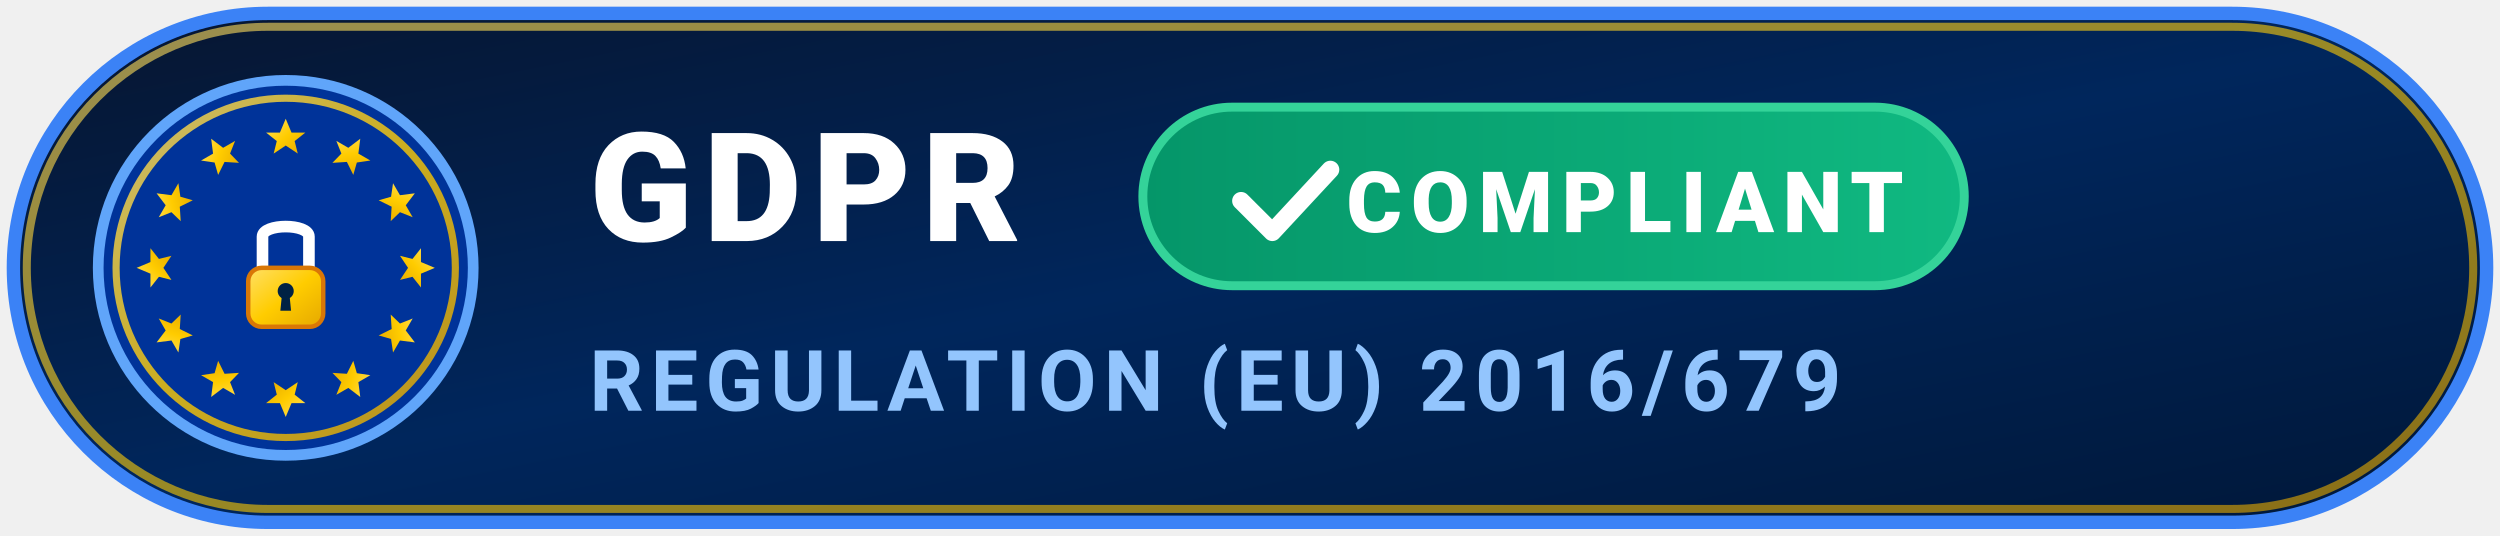
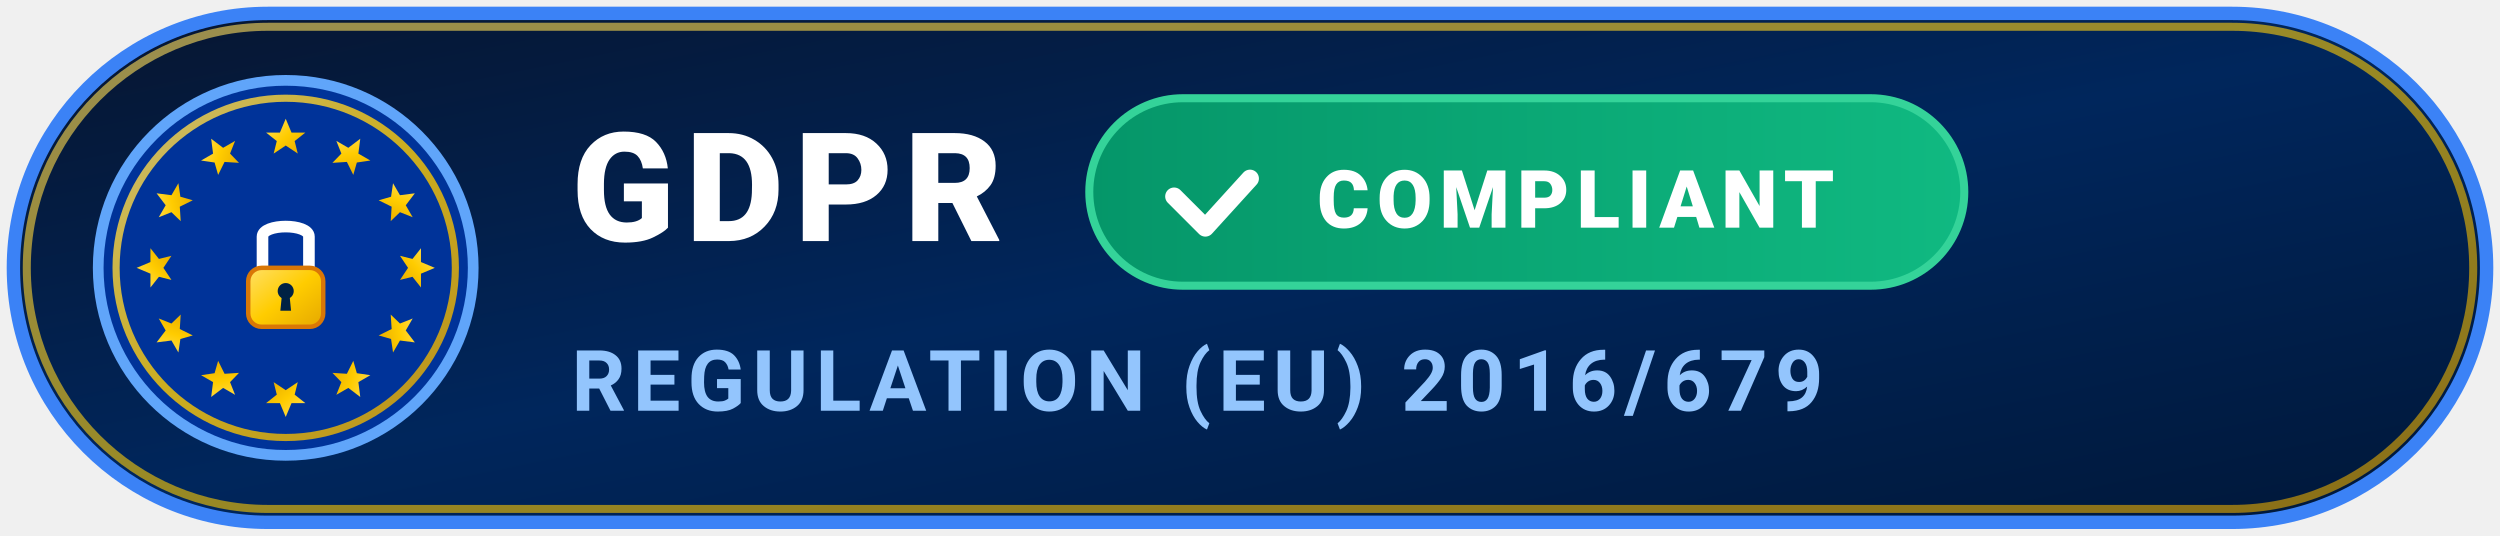
<svg xmlns="http://www.w3.org/2000/svg" viewBox="0 0 280 60" width="100%" height="100%">
  <defs>
    <linearGradient id="badgeBgGrad" x1="0%" y1="0%" x2="100%" y2="100%">
      <stop offset="0%" stop-color="#07152f" />
      <stop offset="50%" stop-color="#00265c" />
      <stop offset="100%" stop-color="#001738" />
    </linearGradient>
    <linearGradient id="goldGradLg" x1="0%" y1="0%" x2="100%" y2="100%">
      <stop offset="0%" stop-color="#FFE066" />
      <stop offset="50%" stop-color="#FFCC00" />
      <stop offset="100%" stop-color="#E5A800" />
    </linearGradient>
    <linearGradient id="emeraldPill" x1="0%" y1="0%" x2="100%" y2="0%">
      <stop offset="0%" stop-color="#059669" />
      <stop offset="100%" stop-color="#10B981" />
    </linearGradient>
    <g id="starLg">
      <polygon points="0,-2.2 0.65,-0.65 2.2,-0.65 1.0,0.3 1.35,1.7 0,0.8 -1.35,1.7 -1.0,0.3 -2.2,-0.65 -0.65,-0.65" fill="url(#goldGradLg)" />
    </g>
  </defs>
  <rect x="1.5" y="1.5" width="277" height="57" rx="28.5" fill="url(#badgeBgGrad)" stroke="#3b82f6" stroke-width="1.5" />
  <rect x="3" y="3" width="274" height="54" rx="27" fill="none" stroke="url(#goldGradLg)" stroke-width="0.9" opacity="0.6" />
  <g transform="translate(32, 30)">
    <circle cx="0" cy="0" r="21" fill="#003399" stroke="#60a5fa" stroke-width="1.2" />
    <circle cx="0" cy="0" r="19" fill="none" stroke="url(#goldGradLg)" stroke-width="0.8" opacity="0.8" />
    <use href="#starLg" transform="translate(0, -14.5)" />
    <use href="#starLg" transform="rotate(30) translate(0, -14.5)" />
    <use href="#starLg" transform="rotate(60) translate(0, -14.5)" />
    <use href="#starLg" transform="rotate(90) translate(0, -14.5)" />
    <use href="#starLg" transform="rotate(120) translate(0, -14.5)" />
    <use href="#starLg" transform="rotate(150) translate(0, -14.5)" />
    <use href="#starLg" transform="rotate(180) translate(0, -14.5)" />
    <use href="#starLg" transform="rotate(210) translate(0, -14.5)" />
    <use href="#starLg" transform="rotate(240) translate(0, -14.5)" />
    <use href="#starLg" transform="rotate(270) translate(0, -14.5)" />
    <use href="#starLg" transform="rotate(300) translate(0, -14.5)" />
    <use href="#starLg" transform="rotate(330) translate(0, -14.5)" />
    <path d="M -2.6 0 L -2.6 -3.5 C -2.6 -5 2.6 -5 2.6 -3.5 L 2.6 0" fill="none" stroke="#FFFFFF" stroke-width="1.3" stroke-linecap="round" />
    <rect x="-4.2" y="0" width="8.4" height="6.6" rx="1.5" fill="url(#goldGradLg)" stroke="#D97706" stroke-width="0.5" />
    <circle cx="0" cy="2.6" r="0.9" fill="#002244" />
    <path d="M -0.4 2.8 L 0.4 2.8 L 0.6 4.8 L -0.6 4.8 Z" fill="#002244" />
  </g>
-   <text x="66" y="27" font-family="-apple-system, BlinkMacSystemFont, 'Segoe UI', Roboto, Helvetica, Arial, sans-serif" font-weight="900" font-size="17" letter-spacing="1.2" fill="#FFFFFF">
+   <text x="64" y="27" font-family="-apple-system, BlinkMacSystemFont, 'Segoe UI', Roboto, Helvetica, Arial, sans-serif" font-weight="900" font-size="17" letter-spacing="1.2" fill="#FFFFFF">
    GDPR
  </text>
-   <g transform="translate(128, 12)">
-     <rect x="0" y="0" width="92" height="20" rx="10" fill="url(#emeraldPill)" stroke="#34D399" stroke-width="1" />
-     <path d="M 11 10.5 L 14.5 14 L 21 7" fill="none" stroke="#FFFFFF" stroke-width="2" stroke-linecap="round" stroke-linejoin="round" />
-     <text x="54" y="14" text-anchor="middle" font-family="-apple-system, BlinkMacSystemFont, 'Segoe UI', Roboto, Helvetica, Arial, sans-serif" font-weight="800" font-size="9.5" letter-spacing="1" fill="#FFFFFF">
+   <g transform="translate(122, 11)">
+     <rect x="0" y="0" width="98" height="21" rx="10.5" fill="url(#emeraldPill)" stroke="#34D399" stroke-width="0.9" />
+     <path d="M 9.5 11 L 13 14.5 L 18 9" fill="none" stroke="#FFFFFF" stroke-width="2" stroke-linecap="round" stroke-linejoin="round" />
+     <text x="25.5" y="14.5" text-anchor="start" font-family="-apple-system, BlinkMacSystemFont, 'Segoe UI', Roboto, Helvetica, Arial, sans-serif" font-weight="800" font-size="9" letter-spacing="0.8" fill="#FFFFFF">
      COMPLIANT
    </text>
  </g>
-   <text x="66" y="46" font-family="-apple-system, BlinkMacSystemFont, 'Segoe UI', Roboto, Helvetica, Arial, sans-serif" font-weight="700" font-size="9.5" letter-spacing="0.8" fill="#93C5FD">
+   <text x="64" y="46" font-family="-apple-system, BlinkMacSystemFont, 'Segoe UI', Roboto, Helvetica, Arial, sans-serif" font-weight="700" font-size="9.5" letter-spacing="0.8" fill="#93C5FD">
    REGULATION (EU) 2016/679
  </text>
</svg>
